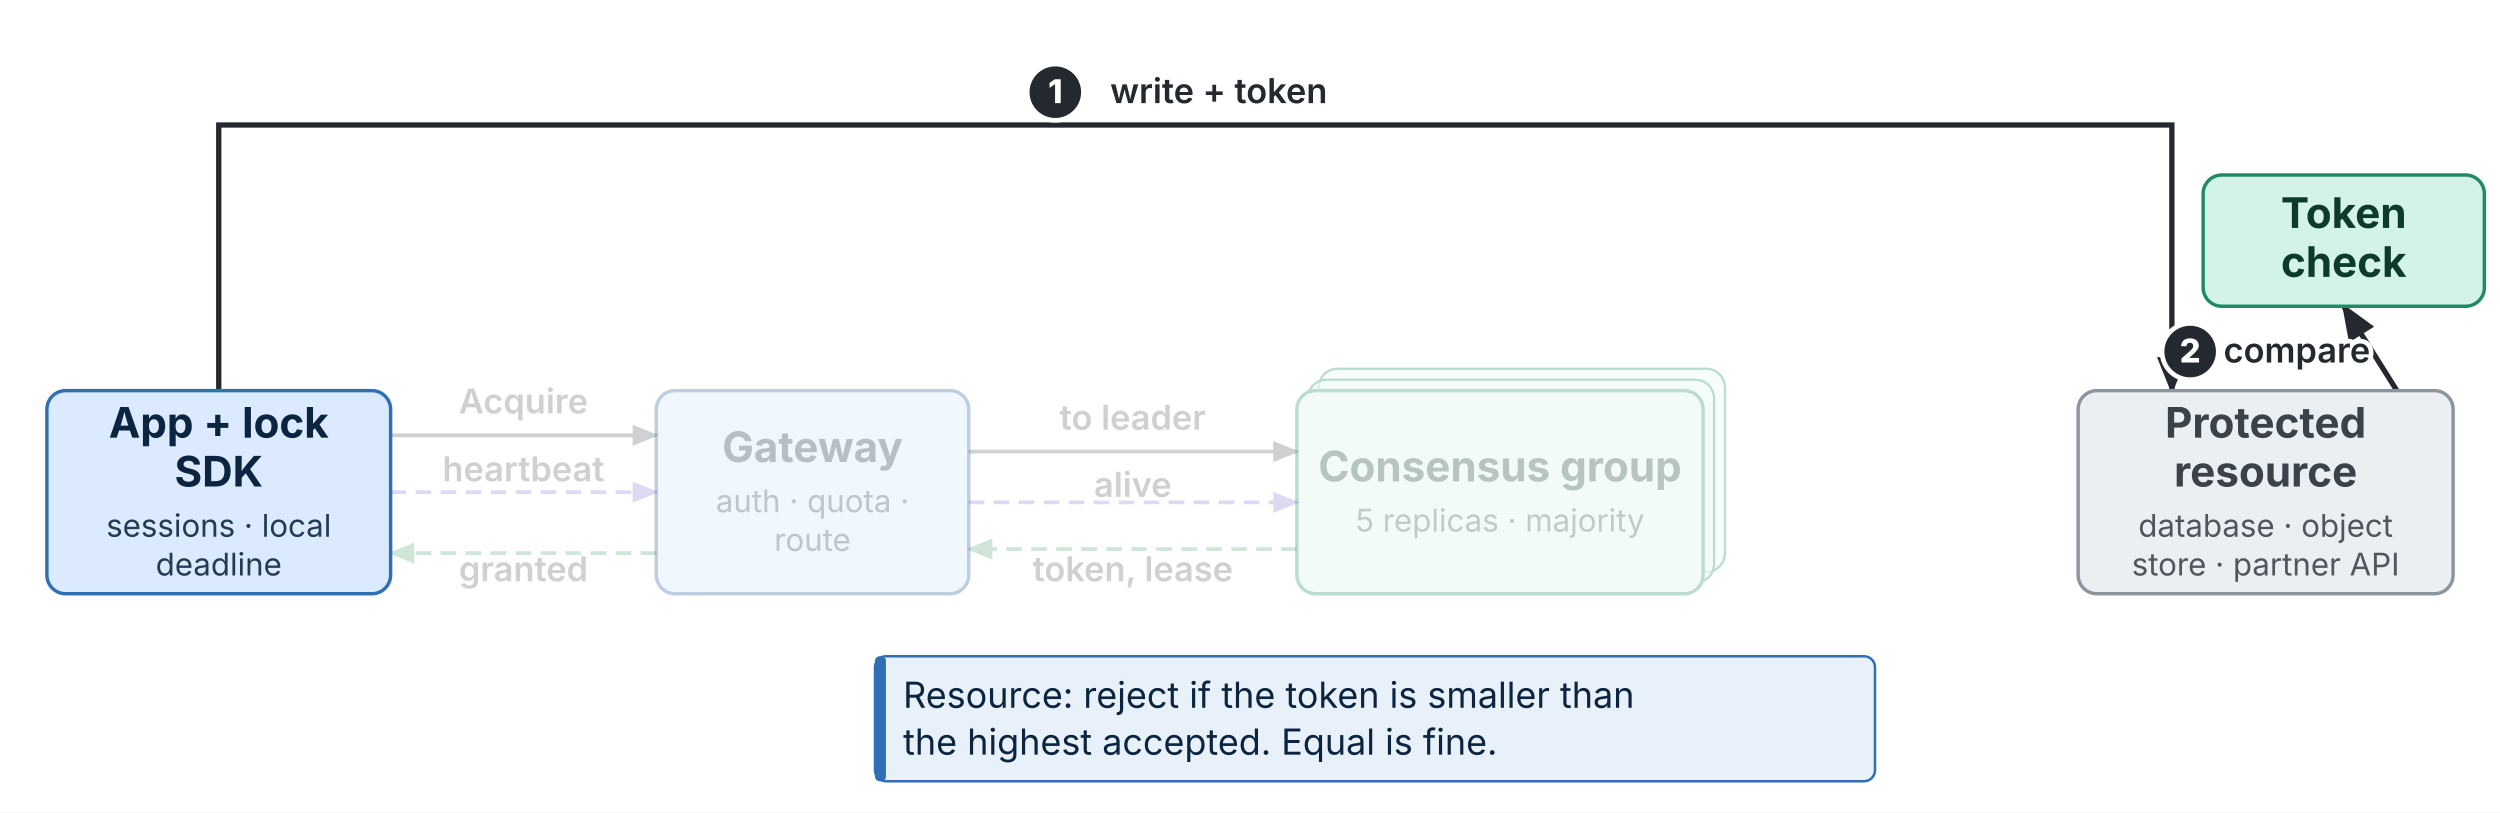
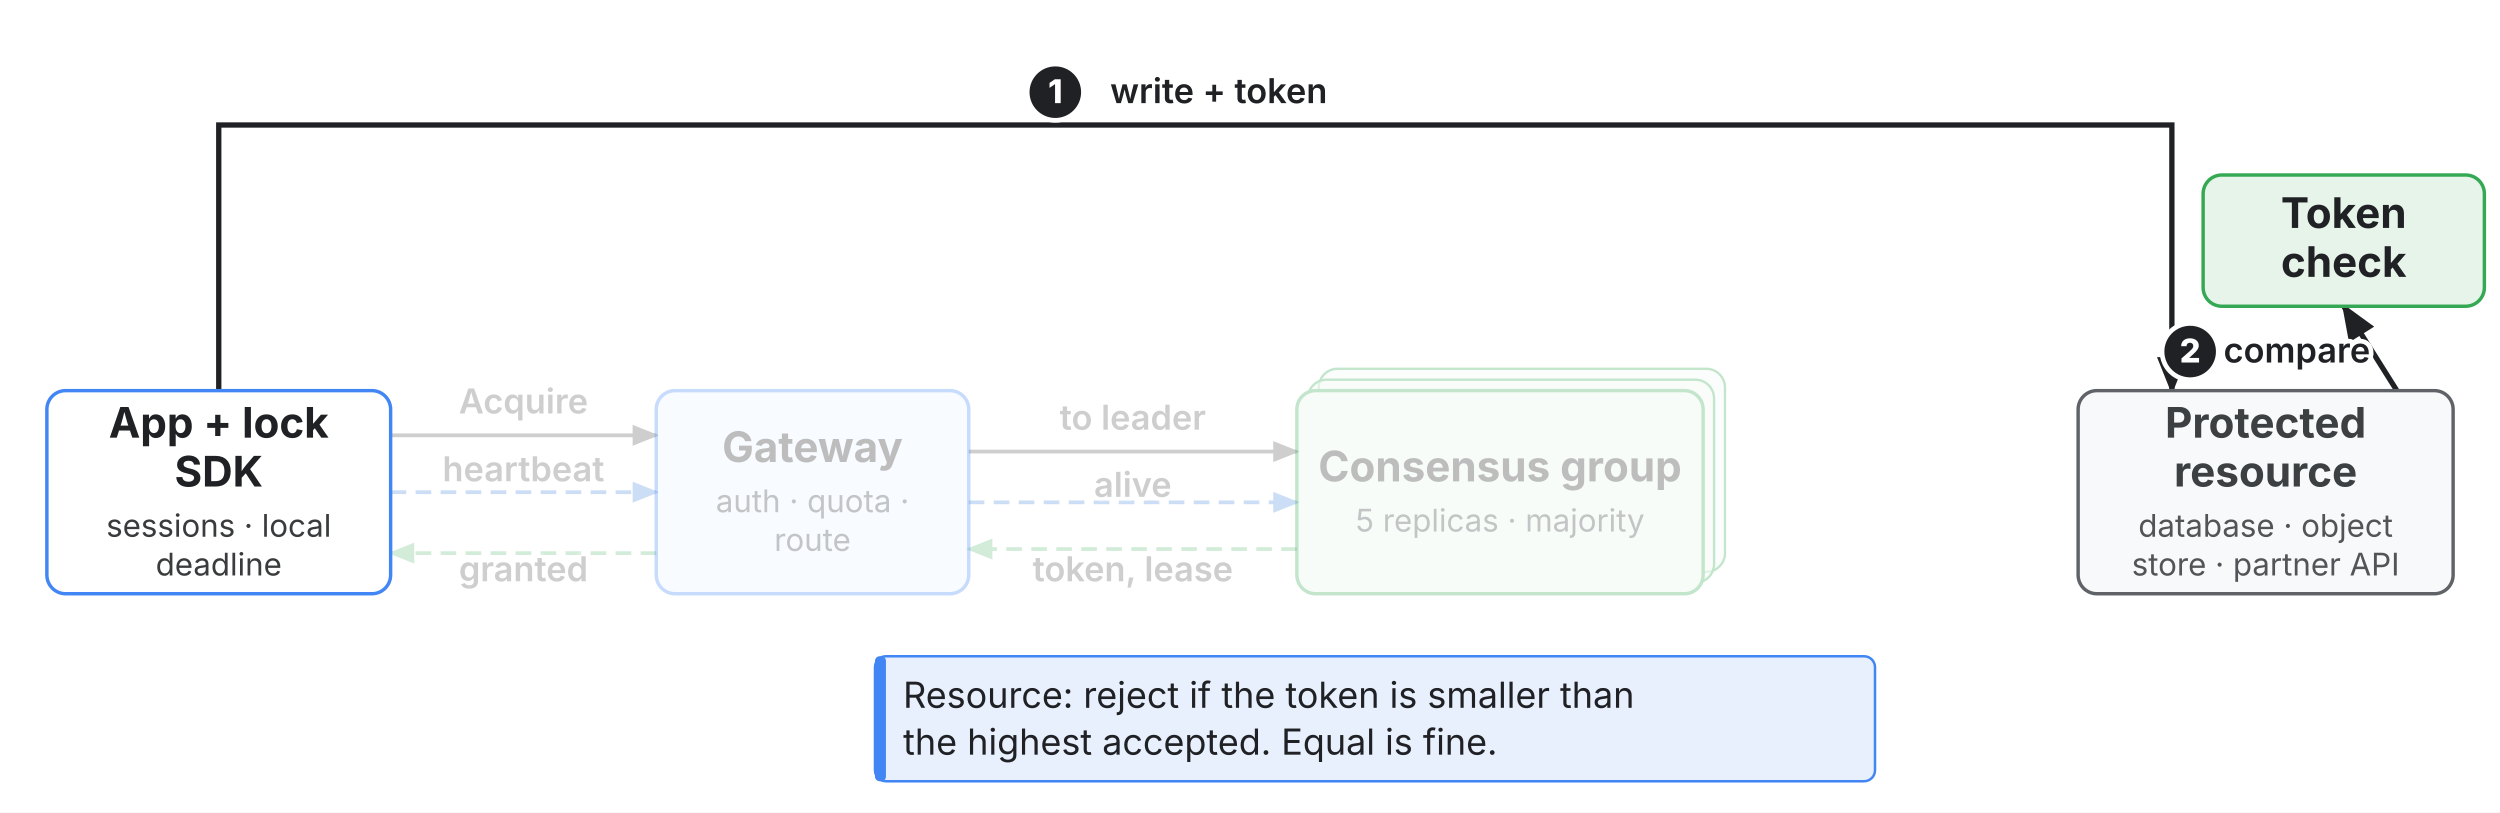
<svg xmlns="http://www.w3.org/2000/svg" class="base" viewBox="0 0 1600 520" width="1600" height="520">
  <defs>
-     <marker id="bs-1f8a4c" viewBox="0 0 10 10" refX="9" refY="5" markerWidth="7" markerHeight="7" orient="auto">
-       <path d="M0,1 L10,5 L0,9 z" fill="#1f8a4c" />
+     <marker id="bs-1967d2" viewBox="0 0 10 10" refX="9" refY="5" markerWidth="7" markerHeight="7" orient="auto">
+       <path d="M0,1 L10,5 L0,9 z" fill="#1967d2" />
    </marker>
-     <marker id="bs-s-1f8a4c" viewBox="0 0 10 10" refX="1" refY="5" markerWidth="7" markerHeight="7" orient="auto">
-       <path d="M10,1 L0,5 L10,9 z" fill="#1f8a4c" />
+     <marker id="bs-s-1967d2" viewBox="0 0 10 10" refX="1" refY="5" markerWidth="7" markerHeight="7" orient="auto">
+       <path d="M10,1 L0,5 L10,9 z" fill="#1967d2" />
    </marker>
-     <marker id="bs-24292f" viewBox="0 0 10 10" refX="9" refY="5" markerWidth="7" markerHeight="7" orient="auto">
-       <path d="M0,1 L10,5 L0,9 z" fill="#24292f" />
+     <marker id="bs-202124" viewBox="0 0 10 10" refX="9" refY="5" markerWidth="7" markerHeight="7" orient="auto">
+       <path d="M0,1 L10,5 L0,9 z" fill="#202124" />
    </marker>
-     <marker id="bs-s-24292f" viewBox="0 0 10 10" refX="1" refY="5" markerWidth="7" markerHeight="7" orient="auto">
-       <path d="M10,1 L0,5 L10,9 z" fill="#24292f" />
+     <marker id="bs-s-202124" viewBox="0 0 10 10" refX="1" refY="5" markerWidth="7" markerHeight="7" orient="auto">
+       <path d="M10,1 L0,5 L10,9 z" fill="#202124" />
    </marker>
-     <marker id="bs-6b4fc4" viewBox="0 0 10 10" refX="9" refY="5" markerWidth="7" markerHeight="7" orient="auto">
-       <path d="M0,1 L10,5 L0,9 z" fill="#6b4fc4" />
+     <marker id="bs-34a853" viewBox="0 0 10 10" refX="9" refY="5" markerWidth="7" markerHeight="7" orient="auto">
+       <path d="M0,1 L10,5 L0,9 z" fill="#34a853" />
    </marker>
-     <marker id="bs-s-6b4fc4" viewBox="0 0 10 10" refX="1" refY="5" markerWidth="7" markerHeight="7" orient="auto">
-       <path d="M10,1 L0,5 L10,9 z" fill="#6b4fc4" />
+     <marker id="bs-s-34a853" viewBox="0 0 10 10" refX="1" refY="5" markerWidth="7" markerHeight="7" orient="auto">
+       <path d="M10,1 L0,5 L10,9 z" fill="#34a853" />
    </marker>
  </defs>
  <rect width="1600" height="520" fill="#ffffff" />
-   <path d="M250.0,278.6 L420.0,278.6" fill="none" stroke="#24292f" stroke-width="2.4" marker-end="url(#bs-24292f)" opacity="0.22" />
-   <path d="M250.0,315.0 L420.0,315.0" fill="none" stroke="#6b4fc4" stroke-width="2.4" stroke-dasharray="10 6" marker-end="url(#bs-6b4fc4)" opacity="0.22" />
-   <path d="M420.0,354.0 L250.0,354.0" fill="none" stroke="#1f8a4c" stroke-width="2.4" stroke-dasharray="10 6" marker-end="url(#bs-1f8a4c)" opacity="0.22" />
-   <path d="M620.0,289.0 L830.0,289.0" fill="none" stroke="#24292f" stroke-width="2.4" marker-end="url(#bs-24292f)" opacity="0.22" />
-   <path d="M830.0,351.4 L620.0,351.4" fill="none" stroke="#1f8a4c" stroke-width="2.4" stroke-dasharray="10 6" marker-end="url(#bs-1f8a4c)" opacity="0.22" />
-   <path d="M620.0,321.5 L830.0,321.5" fill="none" stroke="#6b4fc4" stroke-width="2.4" stroke-dasharray="10 6" marker-end="url(#bs-6b4fc4)" opacity="0.22" />
-   <path d="M140.0,250.0 L140.0,80.0 L1390.0,80.0 L1390.0,250.0" fill="none" stroke="#24292f" stroke-width="3.4" marker-end="url(#bs-24292f)" />
-   <path d="M1534.0,250.0 L1500.0,196.0" fill="none" stroke="#24292f" stroke-width="3.4" marker-end="url(#bs-24292f)" />
-   <rect x="30" y="250" width="220" height="130" rx="12" fill="#dbeafe" stroke="#2f6fb5" stroke-width="2.2" />
-   <text x="140.0" y="280.1" text-anchor="middle" font-family="Inter, Helvetica, Arial, sans-serif" font-size="27" font-weight="700" fill="#0b2540">App + lock</text>
-   <text x="140.0" y="311.4" text-anchor="middle" font-family="Inter, Helvetica, Arial, sans-serif" font-size="27" font-weight="700" fill="#0b2540">SDK</text>
-   <text x="140.0" y="343.5" text-anchor="middle" font-family="Inter, Helvetica, Arial, sans-serif" font-size="20.0" fill="#0b2540" fill-opacity="0.88">sessions · local</text>
-   <text x="140.0" y="368.3" text-anchor="middle" font-family="Inter, Helvetica, Arial, sans-serif" font-size="20.0" fill="#0b2540" fill-opacity="0.88">deadline</text>
-   <g opacity="0.3">
-     <rect x="420" y="250" width="200" height="130" rx="12" fill="#cfe3fb" stroke="#215a9a" stroke-width="2.2" />
-     <text x="520.0" y="295.7" text-anchor="middle" font-family="Inter, Helvetica, Arial, sans-serif" font-size="27" font-weight="700" fill="#0b2540">Gateway</text>
-     <text x="520.0" y="327.8" text-anchor="middle" font-family="Inter, Helvetica, Arial, sans-serif" font-size="20.0" fill="#0b2540" fill-opacity="0.88">auth · quota ·</text>
-     <text x="520.0" y="352.6" text-anchor="middle" font-family="Inter, Helvetica, Arial, sans-serif" font-size="20.0" fill="#0b2540" fill-opacity="0.88">route</text>
+   <path data-k="e:c-gw" d="M250.0,278.6 L420.0,278.6" fill="none" stroke="#202124" stroke-width="2.4" marker-end="url(#bs-202124)" opacity="0.22" />
+   <path data-k="e:hb" d="M250.0,315.0 L420.0,315.0" fill="none" stroke="#1967d2" stroke-width="2.4" stroke-dasharray="10 6" marker-end="url(#bs-1967d2)" opacity="0.22" />
+   <path data-k="e:gw-c" d="M420.0,354.0 L250.0,354.0" fill="none" stroke="#34a853" stroke-width="2.4" stroke-dasharray="10 6" marker-end="url(#bs-34a853)" opacity="0.22" />
+   <path data-k="e:gw-g" d="M620.0,289.0 L830.0,289.0" fill="none" stroke="#202124" stroke-width="2.4" marker-end="url(#bs-202124)" opacity="0.22" />
+   <path data-k="e:g-gw" d="M830.0,351.4 L620.0,351.4" fill="none" stroke="#34a853" stroke-width="2.4" stroke-dasharray="10 6" marker-end="url(#bs-34a853)" opacity="0.22" />
+   <path data-k="e:hb2" d="M620.0,321.5 L830.0,321.5" fill="none" stroke="#1967d2" stroke-width="2.4" stroke-dasharray="10 6" marker-end="url(#bs-1967d2)" opacity="0.22" />
+   <path data-k="e:w" d="M140.0,250.0 L140.0,80.0 L1390.0,80.0 L1390.0,250.0" fill="none" stroke="#202124" stroke-width="3.4" marker-end="url(#bs-202124)" />
+   <path data-k="e:f" d="M1534.0,250.0 L1500.0,196.0" fill="none" stroke="#202124" stroke-width="3.4" marker-end="url(#bs-202124)" />
+   <g data-k="n:client">
+     <rect x="30" y="250" width="220" height="130" rx="12" fill="#ffffff" stroke="#4285f4" stroke-width="2.2" />
+     <text x="140.0" y="280.1" text-anchor="middle" font-family="Inter, Roboto, sans-serif" font-size="27" font-weight="700" fill="#202124">App + lock</text>
+     <text x="140.0" y="311.4" text-anchor="middle" font-family="Inter, Roboto, sans-serif" font-size="27" font-weight="700" fill="#202124">SDK</text>
+     <text x="140.0" y="343.5" text-anchor="middle" font-family="Inter, Roboto, sans-serif" font-size="20.0" fill="#202124" fill-opacity="0.88">sessions · local</text>
+     <text x="140.0" y="368.3" text-anchor="middle" font-family="Inter, Roboto, sans-serif" font-size="20.0" fill="#202124" fill-opacity="0.88">deadline</text>
  </g>
-   <g opacity="0.3">
-     <rect x="844" y="236" width="260" height="130" rx="12" fill="#d3f3e6" fill-opacity="0.6" stroke="#1f8a63" stroke-width="1.5" />
-     <rect x="837" y="243" width="260" height="130" rx="12" fill="#d3f3e6" fill-opacity="0.6" stroke="#1f8a63" stroke-width="1.5" />
-     <rect x="830" y="250" width="260" height="130" rx="12" fill="#d3f3e6" stroke="#1f8a63" stroke-width="2.2" />
-     <text x="960.0" y="308.1" text-anchor="middle" font-family="Inter, Helvetica, Arial, sans-serif" font-size="27" font-weight="700" fill="#0d3b2a">Consensus group</text>
-     <text x="960.0" y="340.2" text-anchor="middle" font-family="Inter, Helvetica, Arial, sans-serif" font-size="20.0" fill="#0d3b2a" fill-opacity="0.88">5 replicas · majority</text>
+   <g data-k="n:gw">
+     <g opacity="0.3">
+       <rect x="420" y="250" width="200" height="130" rx="12" fill="#e8f0fe" stroke="#4285f4" stroke-width="2.2" />
+       <text x="520.0" y="295.7" text-anchor="middle" font-family="Inter, Roboto, sans-serif" font-size="27" font-weight="700" fill="#202124">Gateway</text>
+       <text x="520.0" y="327.8" text-anchor="middle" font-family="Inter, Roboto, sans-serif" font-size="20.0" fill="#202124" fill-opacity="0.88">auth · quota ·</text>
+       <text x="520.0" y="352.6" text-anchor="middle" font-family="Inter, Roboto, sans-serif" font-size="20.0" fill="#202124" fill-opacity="0.88">route</text>
+     </g>
  </g>
-   <rect x="1330" y="250" width="240" height="130" rx="12" fill="#eceff2" stroke="#8c959f" stroke-width="2.2" />
-   <text x="1450.0" y="280.1" text-anchor="middle" font-family="Inter, Helvetica, Arial, sans-serif" font-size="27" font-weight="700" fill="#3a424a">Protected</text>
-   <text x="1450.0" y="311.4" text-anchor="middle" font-family="Inter, Helvetica, Arial, sans-serif" font-size="27" font-weight="700" fill="#3a424a">resource</text>
-   <text x="1450.0" y="343.5" text-anchor="middle" font-family="Inter, Helvetica, Arial, sans-serif" font-size="20.0" fill="#3a424a" fill-opacity="0.88">database · object</text>
-   <text x="1450.0" y="368.3" text-anchor="middle" font-family="Inter, Helvetica, Arial, sans-serif" font-size="20.0" fill="#3a424a" fill-opacity="0.88">store · partner API</text>
-   <rect x="1410" y="112" width="180" height="84" rx="12" fill="#d3f3e6" stroke="#1f8a63" stroke-width="2.2" />
-   <text x="1500.0" y="145.9" text-anchor="middle" font-family="Inter, Helvetica, Arial, sans-serif" font-size="27" font-weight="700" fill="#0d3b2a">Token</text>
-   <text x="1500.0" y="177.2" text-anchor="middle" font-family="Inter, Helvetica, Arial, sans-serif" font-size="27" font-weight="700" fill="#0d3b2a">check</text>
-   <text x="335.0" y="264.6" text-anchor="middle" font-family="Inter, Helvetica, Arial, sans-serif" font-size="22" font-weight="600" fill="#24292f" paint-order="stroke" stroke="#ffffff" stroke-width="6" stroke-linejoin="round" opacity="0.22">Acquire</text>
-   <text x="335.0" y="308.0" text-anchor="middle" font-family="Inter, Helvetica, Arial, sans-serif" font-size="22" font-weight="600" fill="#24292f" paint-order="stroke" stroke="#ffffff" stroke-width="6" stroke-linejoin="round" opacity="0.22">heartbeat</text>
-   <text x="335.0" y="372.0" text-anchor="middle" font-family="Inter, Helvetica, Arial, sans-serif" font-size="22" font-weight="600" fill="#24292f" paint-order="stroke" stroke="#ffffff" stroke-width="6" stroke-linejoin="round" opacity="0.22">granted</text>
-   <text x="725.0" y="275.0" text-anchor="middle" font-family="Inter, Helvetica, Arial, sans-serif" font-size="22" font-weight="600" fill="#24292f" paint-order="stroke" stroke="#ffffff" stroke-width="6" stroke-linejoin="round" opacity="0.22">to leader</text>
-   <text x="725.0" y="372.0" text-anchor="middle" font-family="Inter, Helvetica, Arial, sans-serif" font-size="22" font-weight="600" fill="#24292f" paint-order="stroke" stroke="#ffffff" stroke-width="6" stroke-linejoin="round" opacity="0.22">token, lease</text>
-   <text x="725.0" y="318.0" text-anchor="middle" font-family="Inter, Helvetica, Arial, sans-serif" font-size="22" font-weight="600" fill="#24292f" paint-order="stroke" stroke="#ffffff" stroke-width="6" stroke-linejoin="round" opacity="0.22">alive</text>
-   <text x="780.0" y="66.0" text-anchor="middle" font-family="Inter, Helvetica, Arial, sans-serif" font-size="22" font-weight="600" fill="#24292f" paint-order="stroke" stroke="#ffffff" stroke-width="6" stroke-linejoin="round">write + token</text>
-   <circle cx="675.4" cy="59.0" r="18" fill="#24292f" stroke="#ffffff" stroke-width="3" />
-   <text x="675.4" y="66.0" text-anchor="middle" font-family="Inter, Helvetica, Arial, sans-serif" font-size="21" font-weight="800" fill="#ffffff">1</text>
-   <text x="1470.0" y="232.0" text-anchor="middle" font-family="Inter, Helvetica, Arial, sans-serif" font-size="22" font-weight="600" fill="#24292f" paint-order="stroke" stroke="#ffffff" stroke-width="6" stroke-linejoin="round">compare</text>
-   <circle cx="1401.7" cy="225.0" r="18" fill="#24292f" stroke="#ffffff" stroke-width="3" />
-   <text x="1401.7" y="232.0" text-anchor="middle" font-family="Inter, Helvetica, Arial, sans-serif" font-size="21" font-weight="800" fill="#ffffff">2</text>
-   <rect x="560" y="420" width="640" height="80" rx="7" fill="#e8f0fa" stroke="#2f6fb5" stroke-width="1.6" />
-   <rect x="560" y="420" width="7" height="80" rx="3" fill="#2f6fb5" />
-   <text x="578" y="453" font-family="Inter, Helvetica, Arial, sans-serif" font-size="23" fill="#0b2540">Resource: reject if the token is smaller than</text>
-   <text x="578" y="483" font-family="Inter, Helvetica, Arial, sans-serif" font-size="23" fill="#0b2540">the highest accepted. Equal is fine.</text>
+   <g data-k="n:grp">
+     <g opacity="0.3">
+       <rect x="844" y="236" width="260" height="130" rx="12" fill="#e6f4ea" fill-opacity="0.6" stroke="#34a853" stroke-width="1.5" />
+       <rect x="837" y="243" width="260" height="130" rx="12" fill="#e6f4ea" fill-opacity="0.6" stroke="#34a853" stroke-width="1.5" />
+       <rect x="830" y="250" width="260" height="130" rx="12" fill="#e6f4ea" stroke="#34a853" stroke-width="2.2" />
+       <text x="960.0" y="308.1" text-anchor="middle" font-family="Inter, Roboto, sans-serif" font-size="27" font-weight="700" fill="#202124">Consensus group</text>
+       <text x="960.0" y="340.2" text-anchor="middle" font-family="Inter, Roboto, sans-serif" font-size="20.0" fill="#202124" fill-opacity="0.88">5 replicas · majority</text>
+     </g>
+   </g>
+   <g data-k="n:res">
+     <rect x="1330" y="250" width="240" height="130" rx="12" fill="#f8f9fa" stroke="#5f6368" stroke-width="2.2" />
+     <text x="1450.0" y="280.1" text-anchor="middle" font-family="Inter, Roboto, sans-serif" font-size="27" font-weight="700" fill="#3c4043">Protected</text>
+     <text x="1450.0" y="311.4" text-anchor="middle" font-family="Inter, Roboto, sans-serif" font-size="27" font-weight="700" fill="#3c4043">resource</text>
+     <text x="1450.0" y="343.5" text-anchor="middle" font-family="Inter, Roboto, sans-serif" font-size="20.0" fill="#3c4043" fill-opacity="0.88">database · object</text>
+     <text x="1450.0" y="368.3" text-anchor="middle" font-family="Inter, Roboto, sans-serif" font-size="20.0" fill="#3c4043" fill-opacity="0.88">store · partner API</text>
+   </g>
+   <g data-k="n:fence">
+     <rect x="1410" y="112" width="180" height="84" rx="12" fill="#e6f4ea" stroke="#34a853" stroke-width="2.2" />
+     <text x="1500.0" y="145.9" text-anchor="middle" font-family="Inter, Roboto, sans-serif" font-size="27" font-weight="700" fill="#202124">Token</text>
+     <text x="1500.0" y="177.2" text-anchor="middle" font-family="Inter, Roboto, sans-serif" font-size="27" font-weight="700" fill="#202124">check</text>
+   </g>
+   <text data-k="e:c-gw" x="335.0" y="264.6" text-anchor="middle" font-family="Inter, Roboto, sans-serif" font-size="22" font-weight="600" fill="#202124" paint-order="stroke" stroke="#ffffff" stroke-width="6" stroke-linejoin="round" opacity="0.22">Acquire</text>
+   <text data-k="e:hb" x="335.0" y="308.0" text-anchor="middle" font-family="Inter, Roboto, sans-serif" font-size="22" font-weight="600" fill="#202124" paint-order="stroke" stroke="#ffffff" stroke-width="6" stroke-linejoin="round" opacity="0.22">heartbeat</text>
+   <text data-k="e:gw-c" x="335.0" y="372.0" text-anchor="middle" font-family="Inter, Roboto, sans-serif" font-size="22" font-weight="600" fill="#202124" paint-order="stroke" stroke="#ffffff" stroke-width="6" stroke-linejoin="round" opacity="0.22">granted</text>
+   <text data-k="e:gw-g" x="725.0" y="275.0" text-anchor="middle" font-family="Inter, Roboto, sans-serif" font-size="22" font-weight="600" fill="#202124" paint-order="stroke" stroke="#ffffff" stroke-width="6" stroke-linejoin="round" opacity="0.22">to leader</text>
+   <text data-k="e:g-gw" x="725.0" y="372.0" text-anchor="middle" font-family="Inter, Roboto, sans-serif" font-size="22" font-weight="600" fill="#202124" paint-order="stroke" stroke="#ffffff" stroke-width="6" stroke-linejoin="round" opacity="0.22">token, lease</text>
+   <text data-k="e:hb2" x="725.0" y="318.0" text-anchor="middle" font-family="Inter, Roboto, sans-serif" font-size="22" font-weight="600" fill="#202124" paint-order="stroke" stroke="#ffffff" stroke-width="6" stroke-linejoin="round" opacity="0.22">alive</text>
+   <text data-k="e:w" x="780.0" y="66.0" text-anchor="middle" font-family="Inter, Roboto, sans-serif" font-size="22" font-weight="600" fill="#202124" paint-order="stroke" stroke="#ffffff" stroke-width="6" stroke-linejoin="round">write + token</text>
+   <g data-k="e:w">
+     <circle cx="675.4" cy="59.0" r="18" fill="#202124" stroke="#ffffff" stroke-width="3" />
+     <text x="675.4" y="66.0" text-anchor="middle" font-family="Inter, Roboto, sans-serif" font-size="21" font-weight="800" fill="#ffffff">1</text>
+   </g>
+   <text data-k="e:f" x="1470.0" y="232.0" text-anchor="middle" font-family="Inter, Roboto, sans-serif" font-size="22" font-weight="600" fill="#202124" paint-order="stroke" stroke="#ffffff" stroke-width="6" stroke-linejoin="round">compare</text>
+   <g data-k="e:f">
+     <circle cx="1401.7" cy="225.0" r="18" fill="#202124" stroke="#ffffff" stroke-width="3" />
+     <text x="1401.7" y="232.0" text-anchor="middle" font-family="Inter, Roboto, sans-serif" font-size="21" font-weight="800" fill="#ffffff">2</text>
+   </g>
+   <g data-k="note:0">
+     <rect x="560" y="420" width="640" height="80" rx="7" fill="#e8f0fe" stroke="#4285f4" stroke-width="1.6" />
+     <rect x="560" y="420" width="7" height="80" rx="3" fill="#4285f4" />
+     <text x="578" y="453" font-family="Inter, Roboto, sans-serif" font-size="23" fill="#202124">Resource: reject if the token is smaller than</text>
+     <text x="578" y="483" font-family="Inter, Roboto, sans-serif" font-size="23" fill="#202124">the highest accepted. Equal is fine.</text>
+   </g>
</svg>
